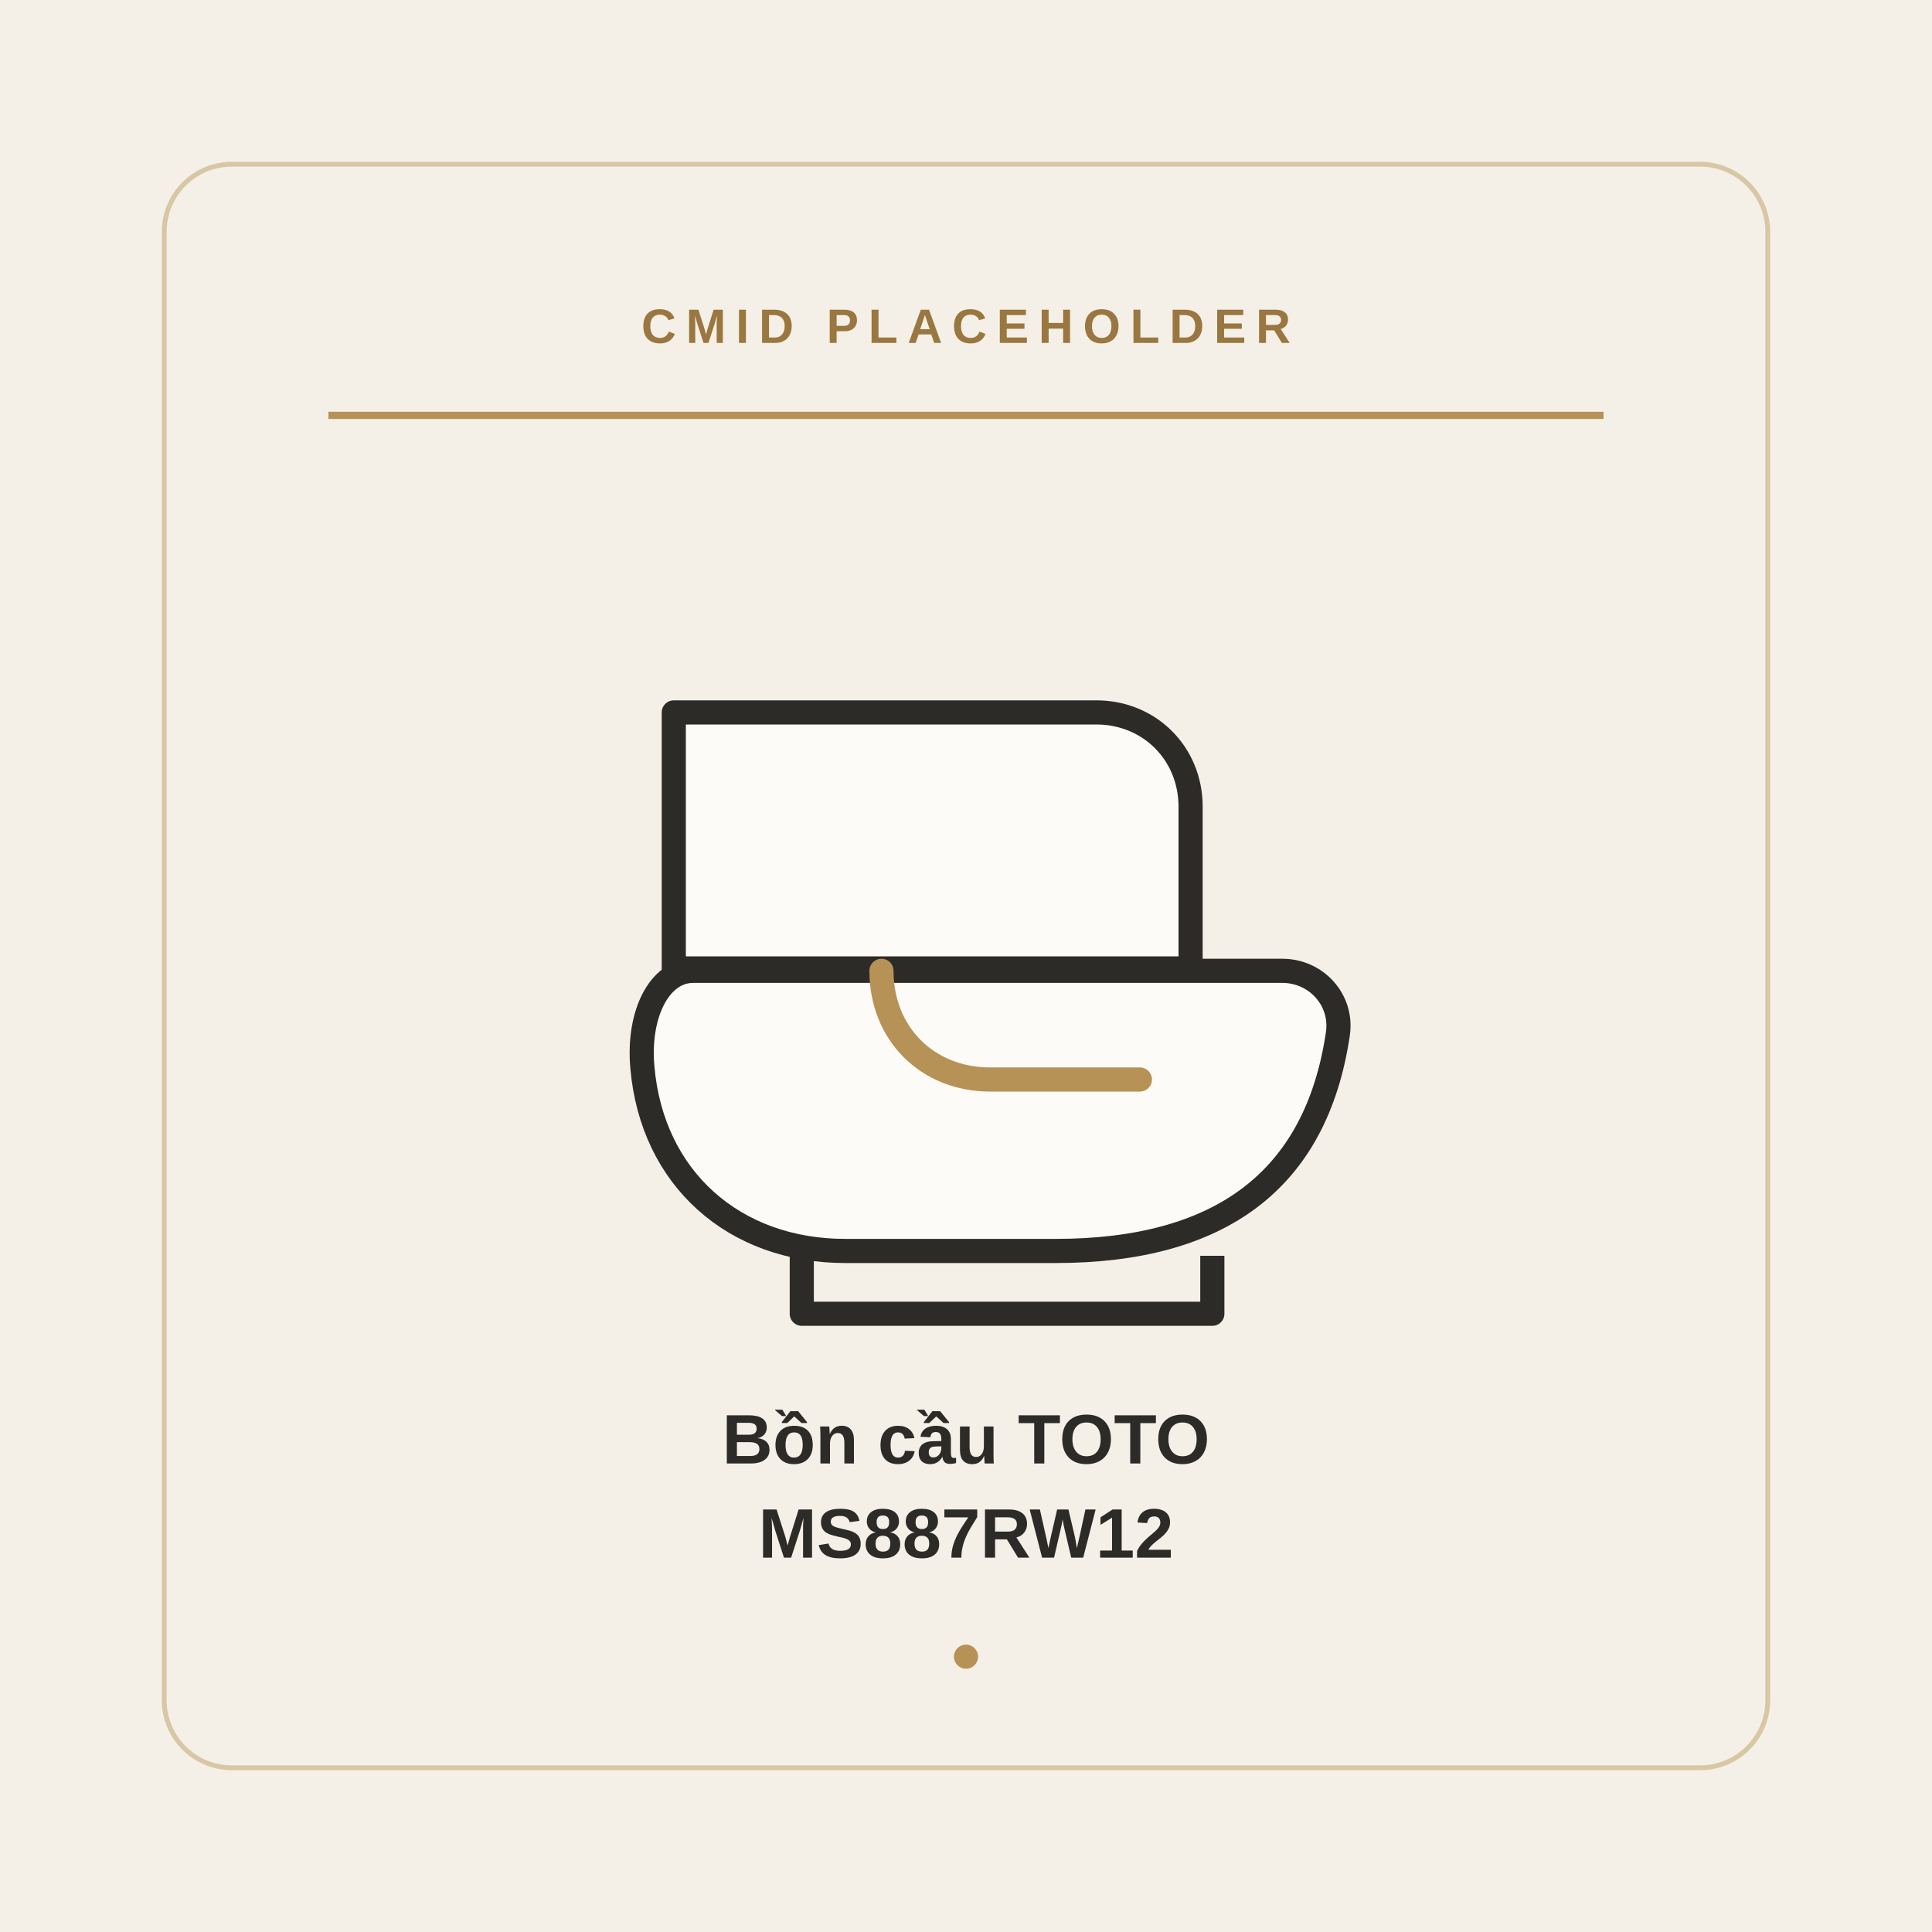
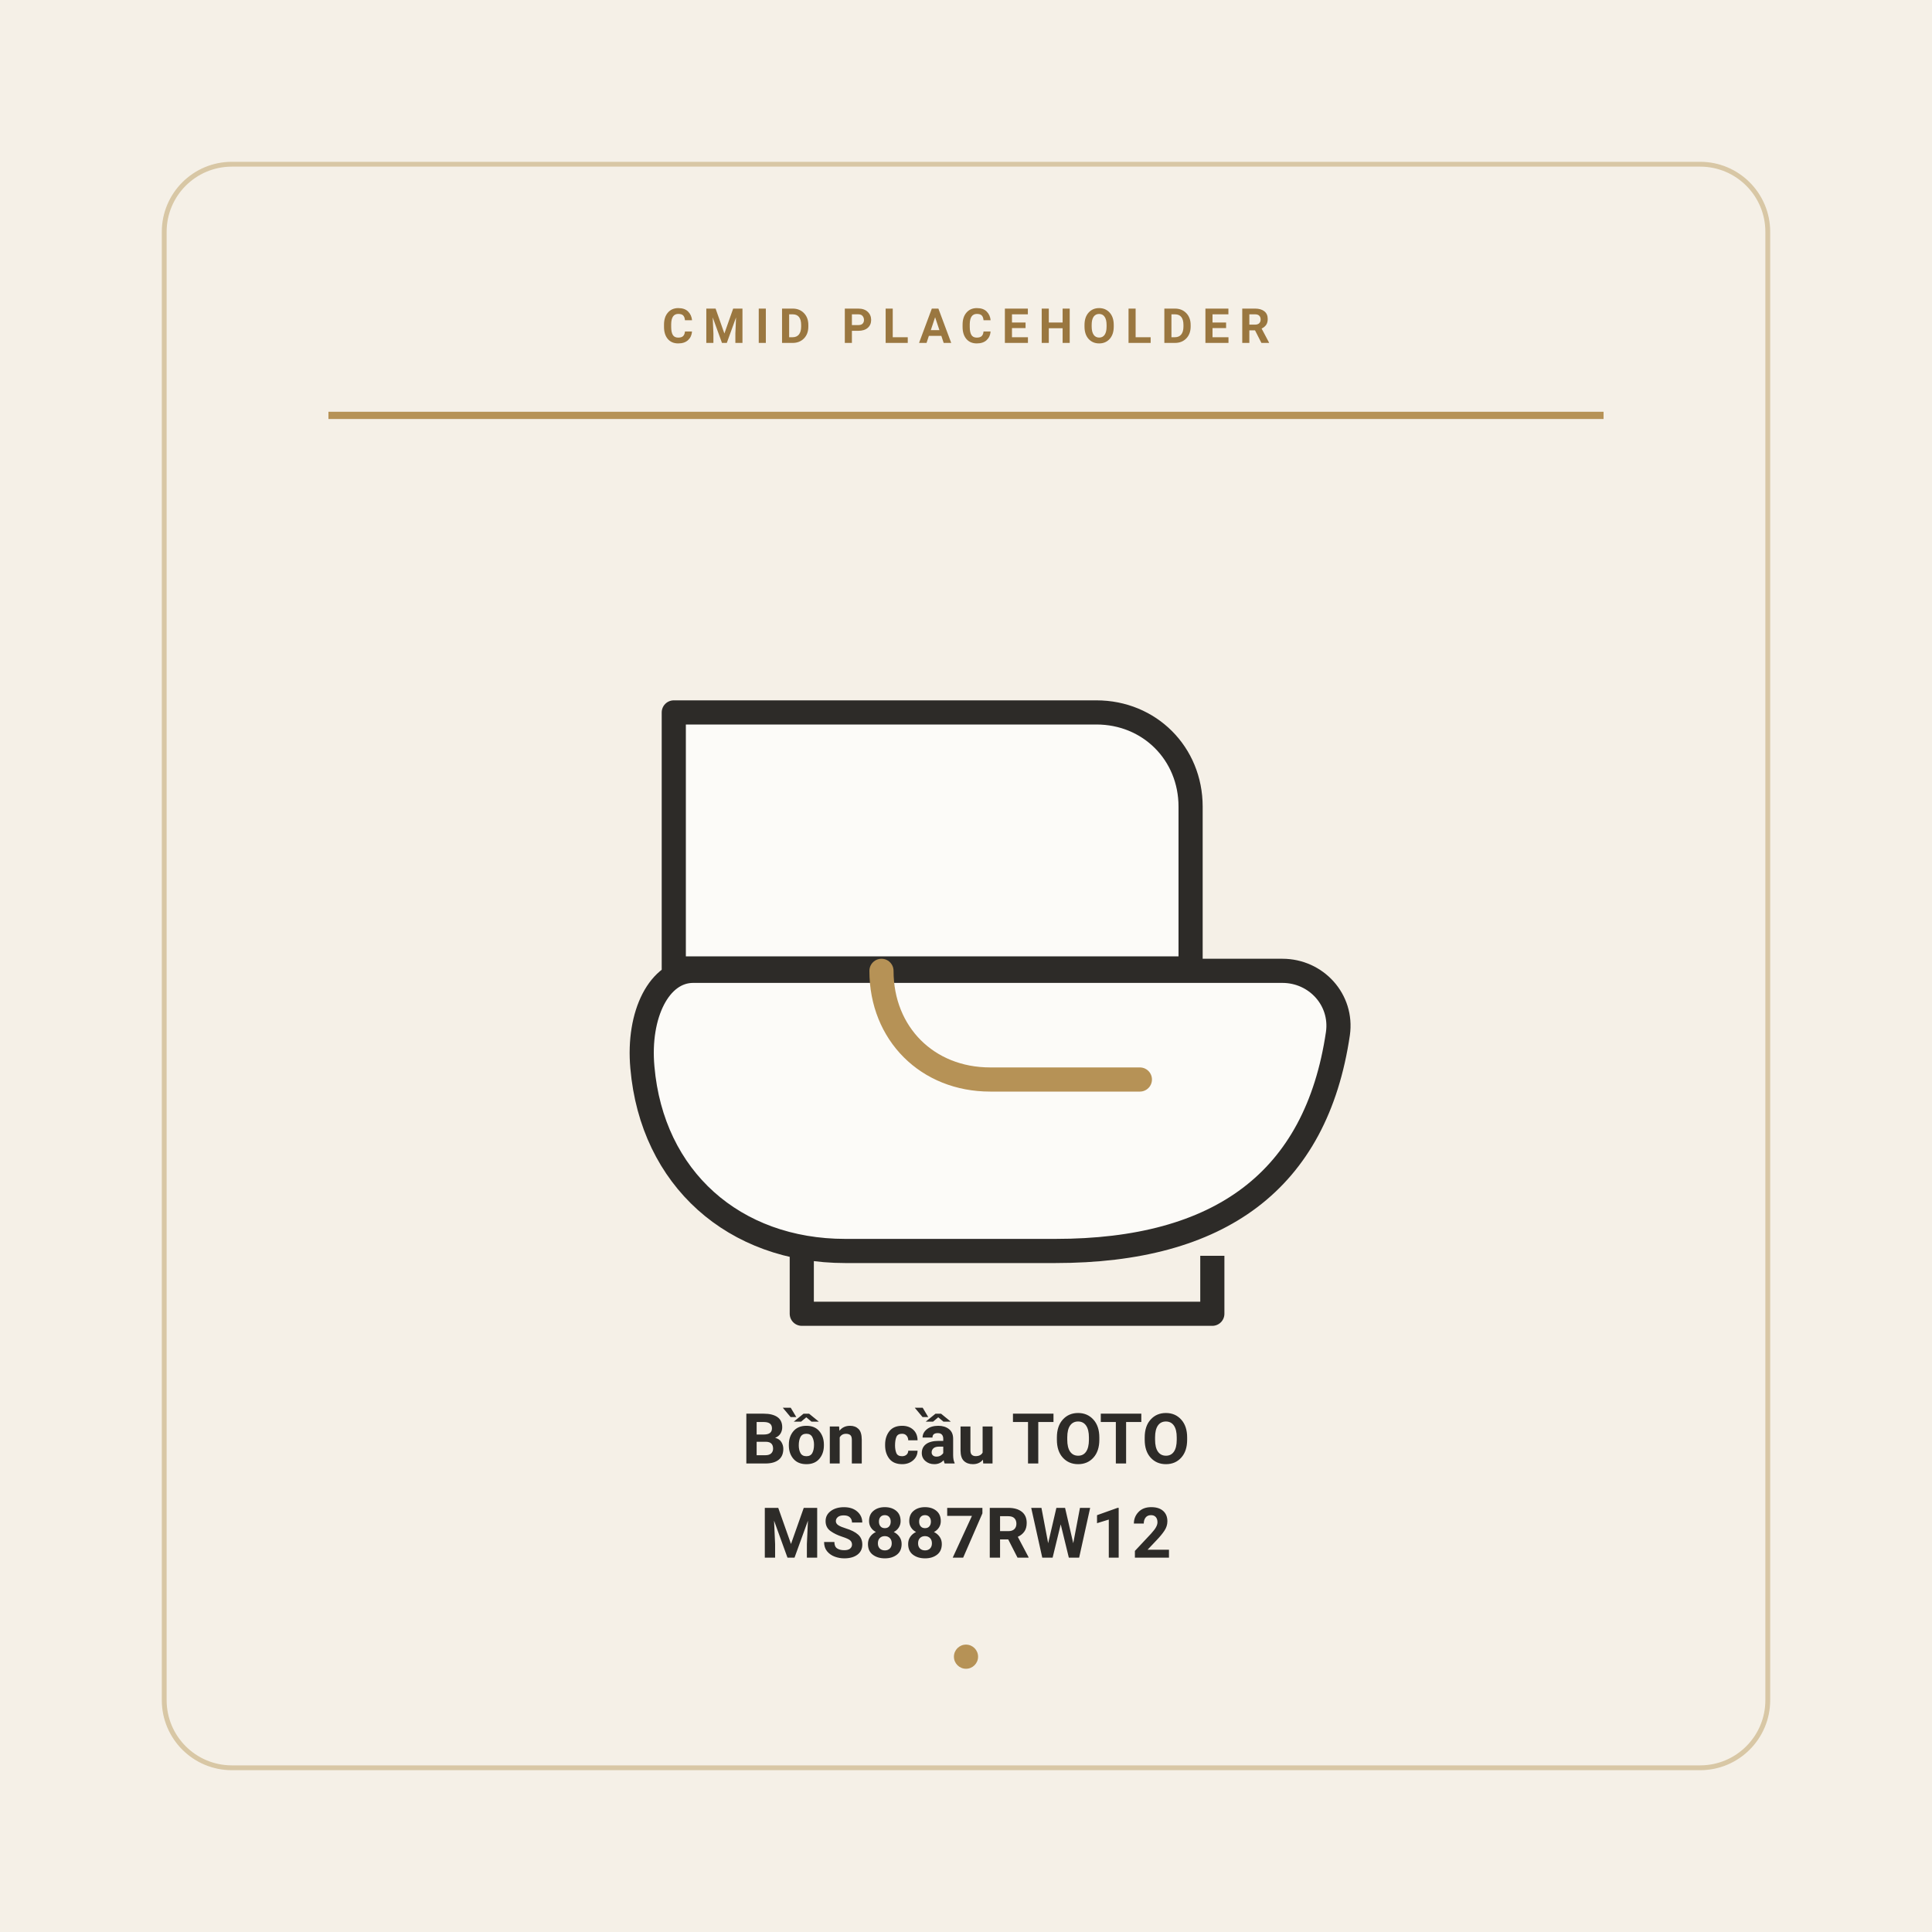
<svg xmlns="http://www.w3.org/2000/svg" width="800" height="800" viewBox="0 0 800 800" role="img" aria-labelledby="title description">
  <rect width="800" height="800" fill="#F5F0E7" />
  <rect x="68" y="68" width="664" height="664" rx="28" fill="none" stroke="#D8C7A5" stroke-width="2" />
  <path d="M136 172H664" stroke="#B69256" stroke-width="3" />
-   <text x="400" y="142" text-anchor="middle" fill="#9A7740" font-family="Arial, Helvetica, sans-serif" font-size="20" font-weight="700" letter-spacing="4">CMID PLACEHOLDER</text>
+   <text x="400" y="142" text-anchor="middle" fill="#9A7740" font-family="Roboto, Arial, Helvetica, sans-serif" font-size="20" font-weight="700" letter-spacing="4">CMID PLACEHOLDER</text>
  <path d="M279 295H454C476 295 493 312 493 334V401H279V295Z" fill="#FCFBF8" stroke="#2D2B28" stroke-width="10" stroke-linejoin="round" />
  <path d="M287 402H531C545 402 556 414 554 428C545 489 505 518 437 518H350C304 518 270 488 266 442C264 420 273 402 287 402Z" fill="#FCFBF8" stroke="#2D2B28" stroke-width="10" />
  <path d="M365 402C365 428 384 447 410 447H472" fill="none" stroke="#B69256" stroke-width="10" stroke-linecap="round" />
  <path d="M332 520V544H502V520" fill="none" stroke="#2D2B28" stroke-width="10" stroke-linejoin="round" />
-   <text x="400" y="606" text-anchor="middle" fill="#2D2B28" font-family="Arial, Helvetica, sans-serif" font-size="29" font-weight="700">Bồn cầu TOTO</text>
-   <text x="400" y="645" text-anchor="middle" fill="#2D2B28" font-family="Arial, Helvetica, sans-serif" font-size="29" font-weight="700">MS887RW12</text>
+   <text x="400" y="606" text-anchor="middle" fill="#2D2B28" font-family="Roboto, Arial, Helvetica, sans-serif" font-size="29" font-weight="700">Bồn cầu TOTO</text>
+   <text x="400" y="645" text-anchor="middle" fill="#2D2B28" font-family="Roboto, Arial, Helvetica, sans-serif" font-size="29" font-weight="700">MS887RW12</text>
  <circle cx="400" cy="686" r="5" fill="#B69256" />
</svg>
